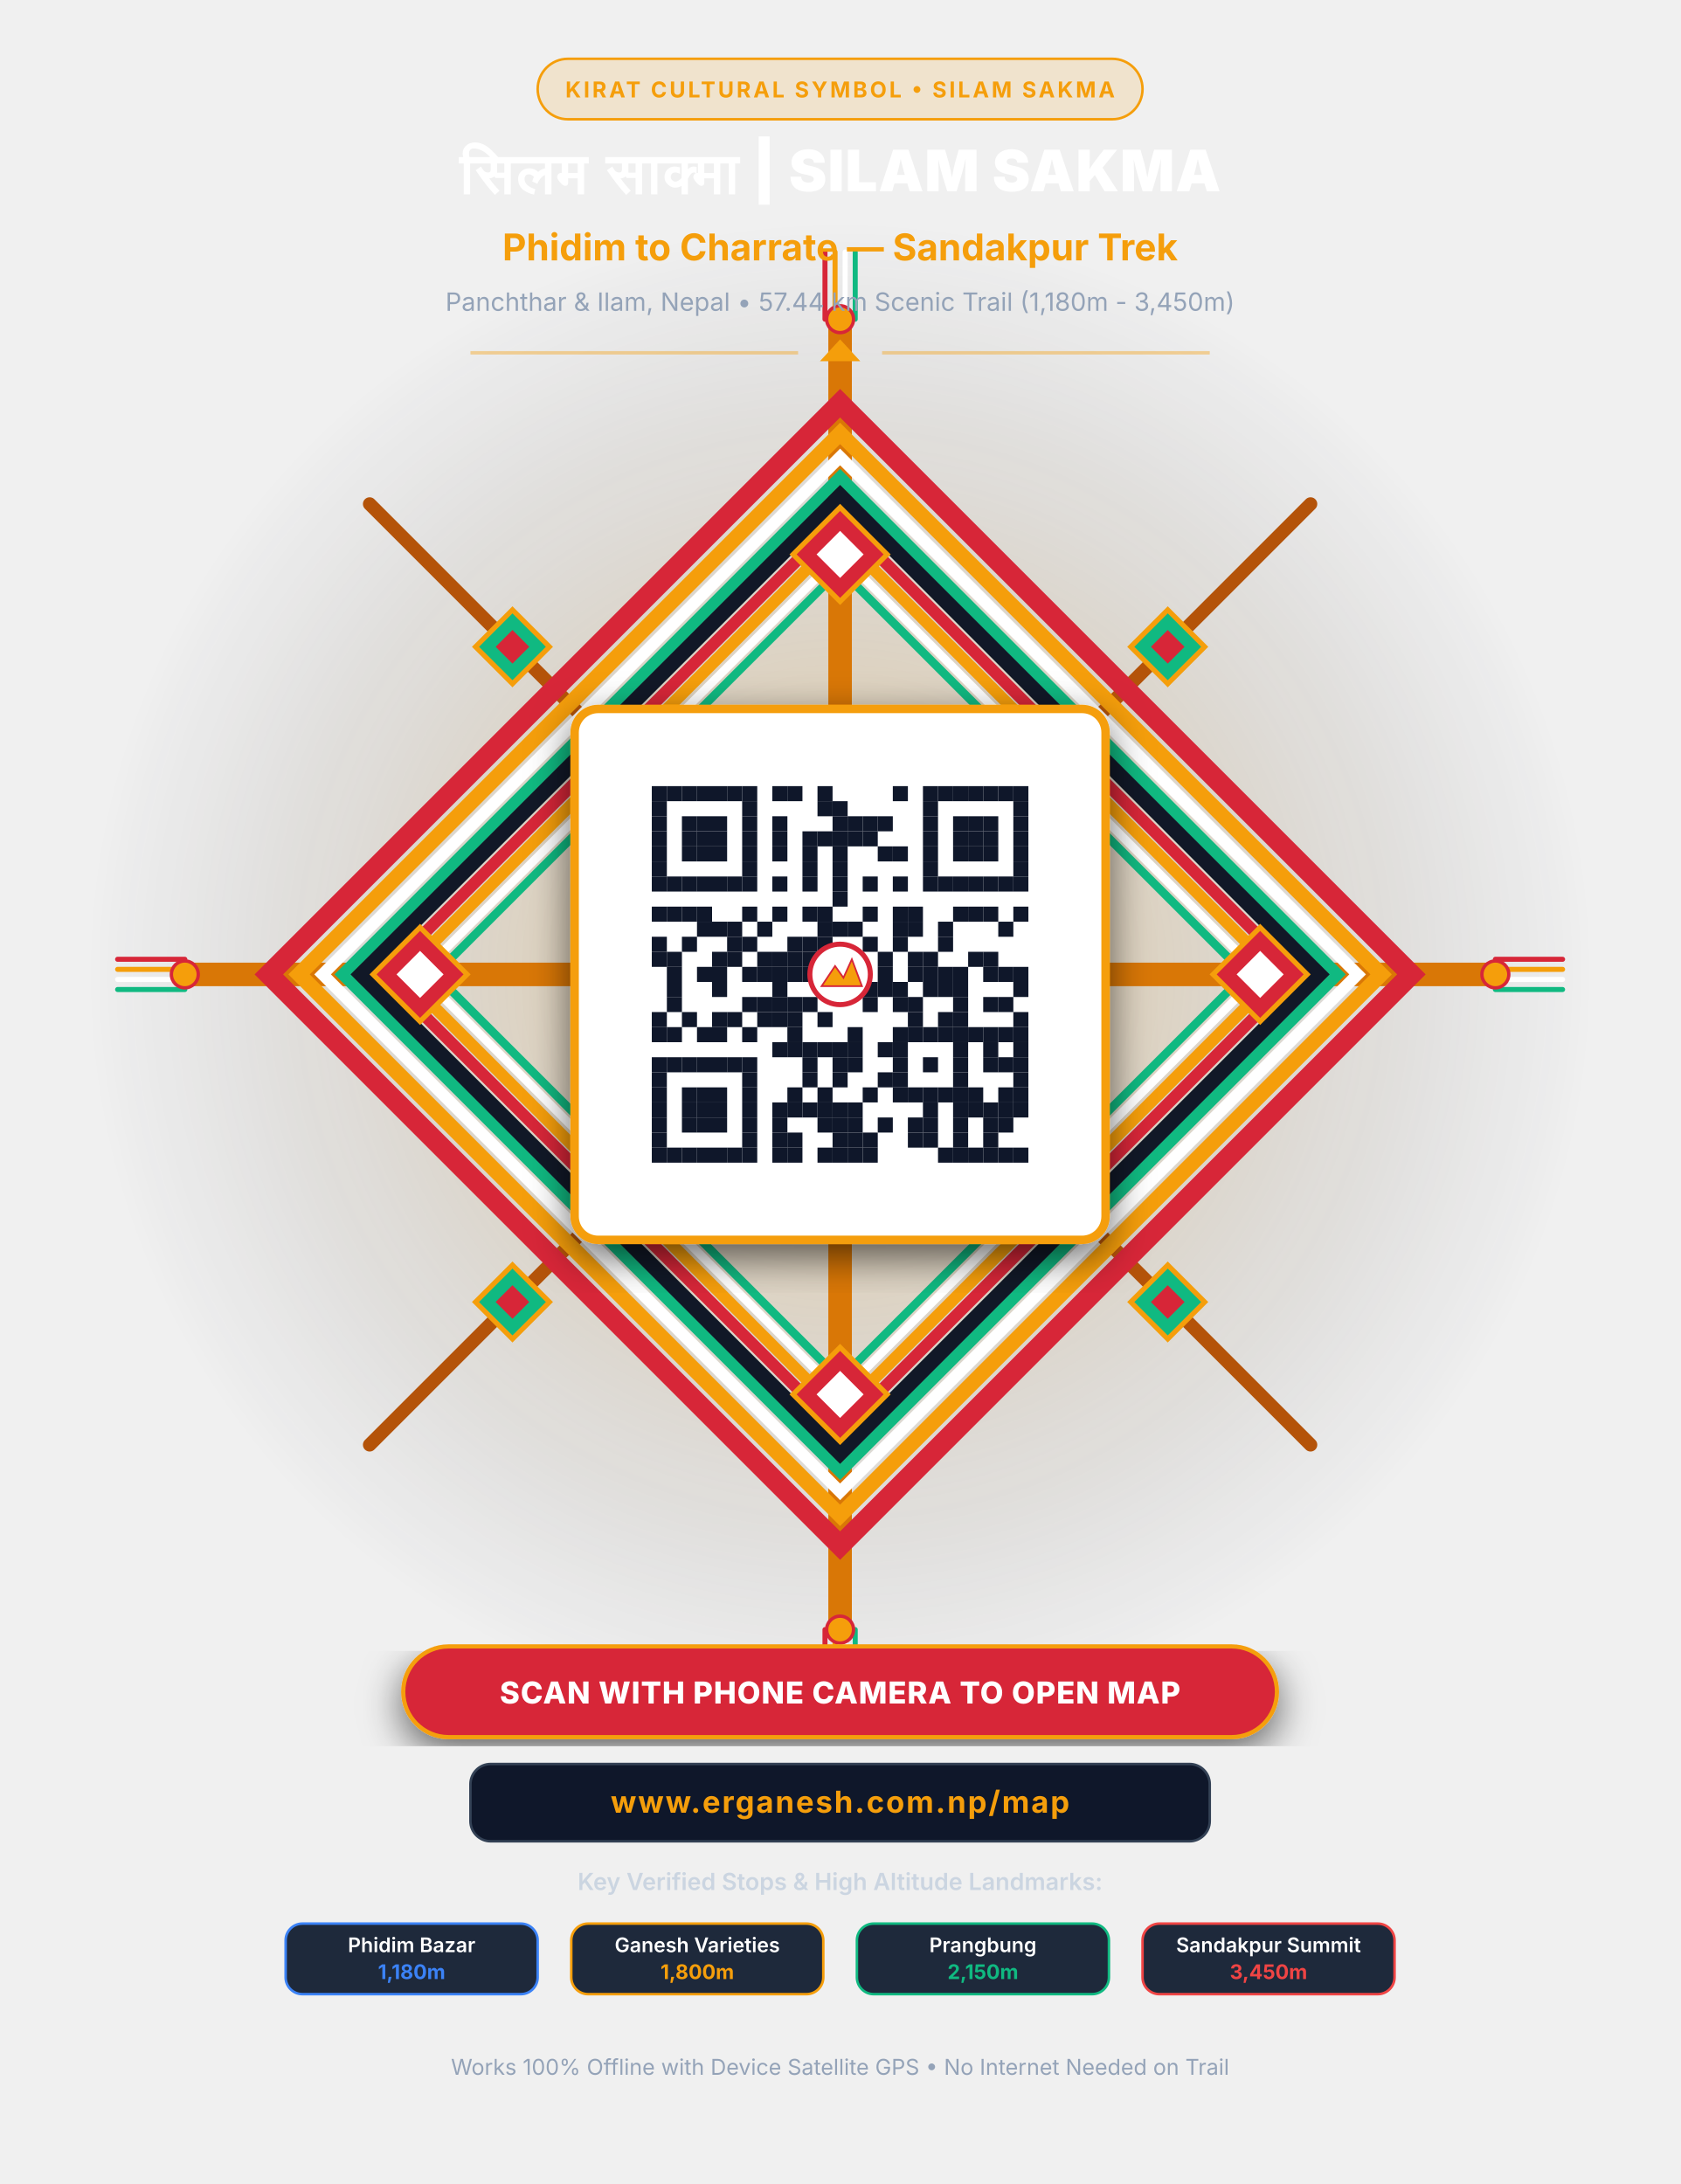
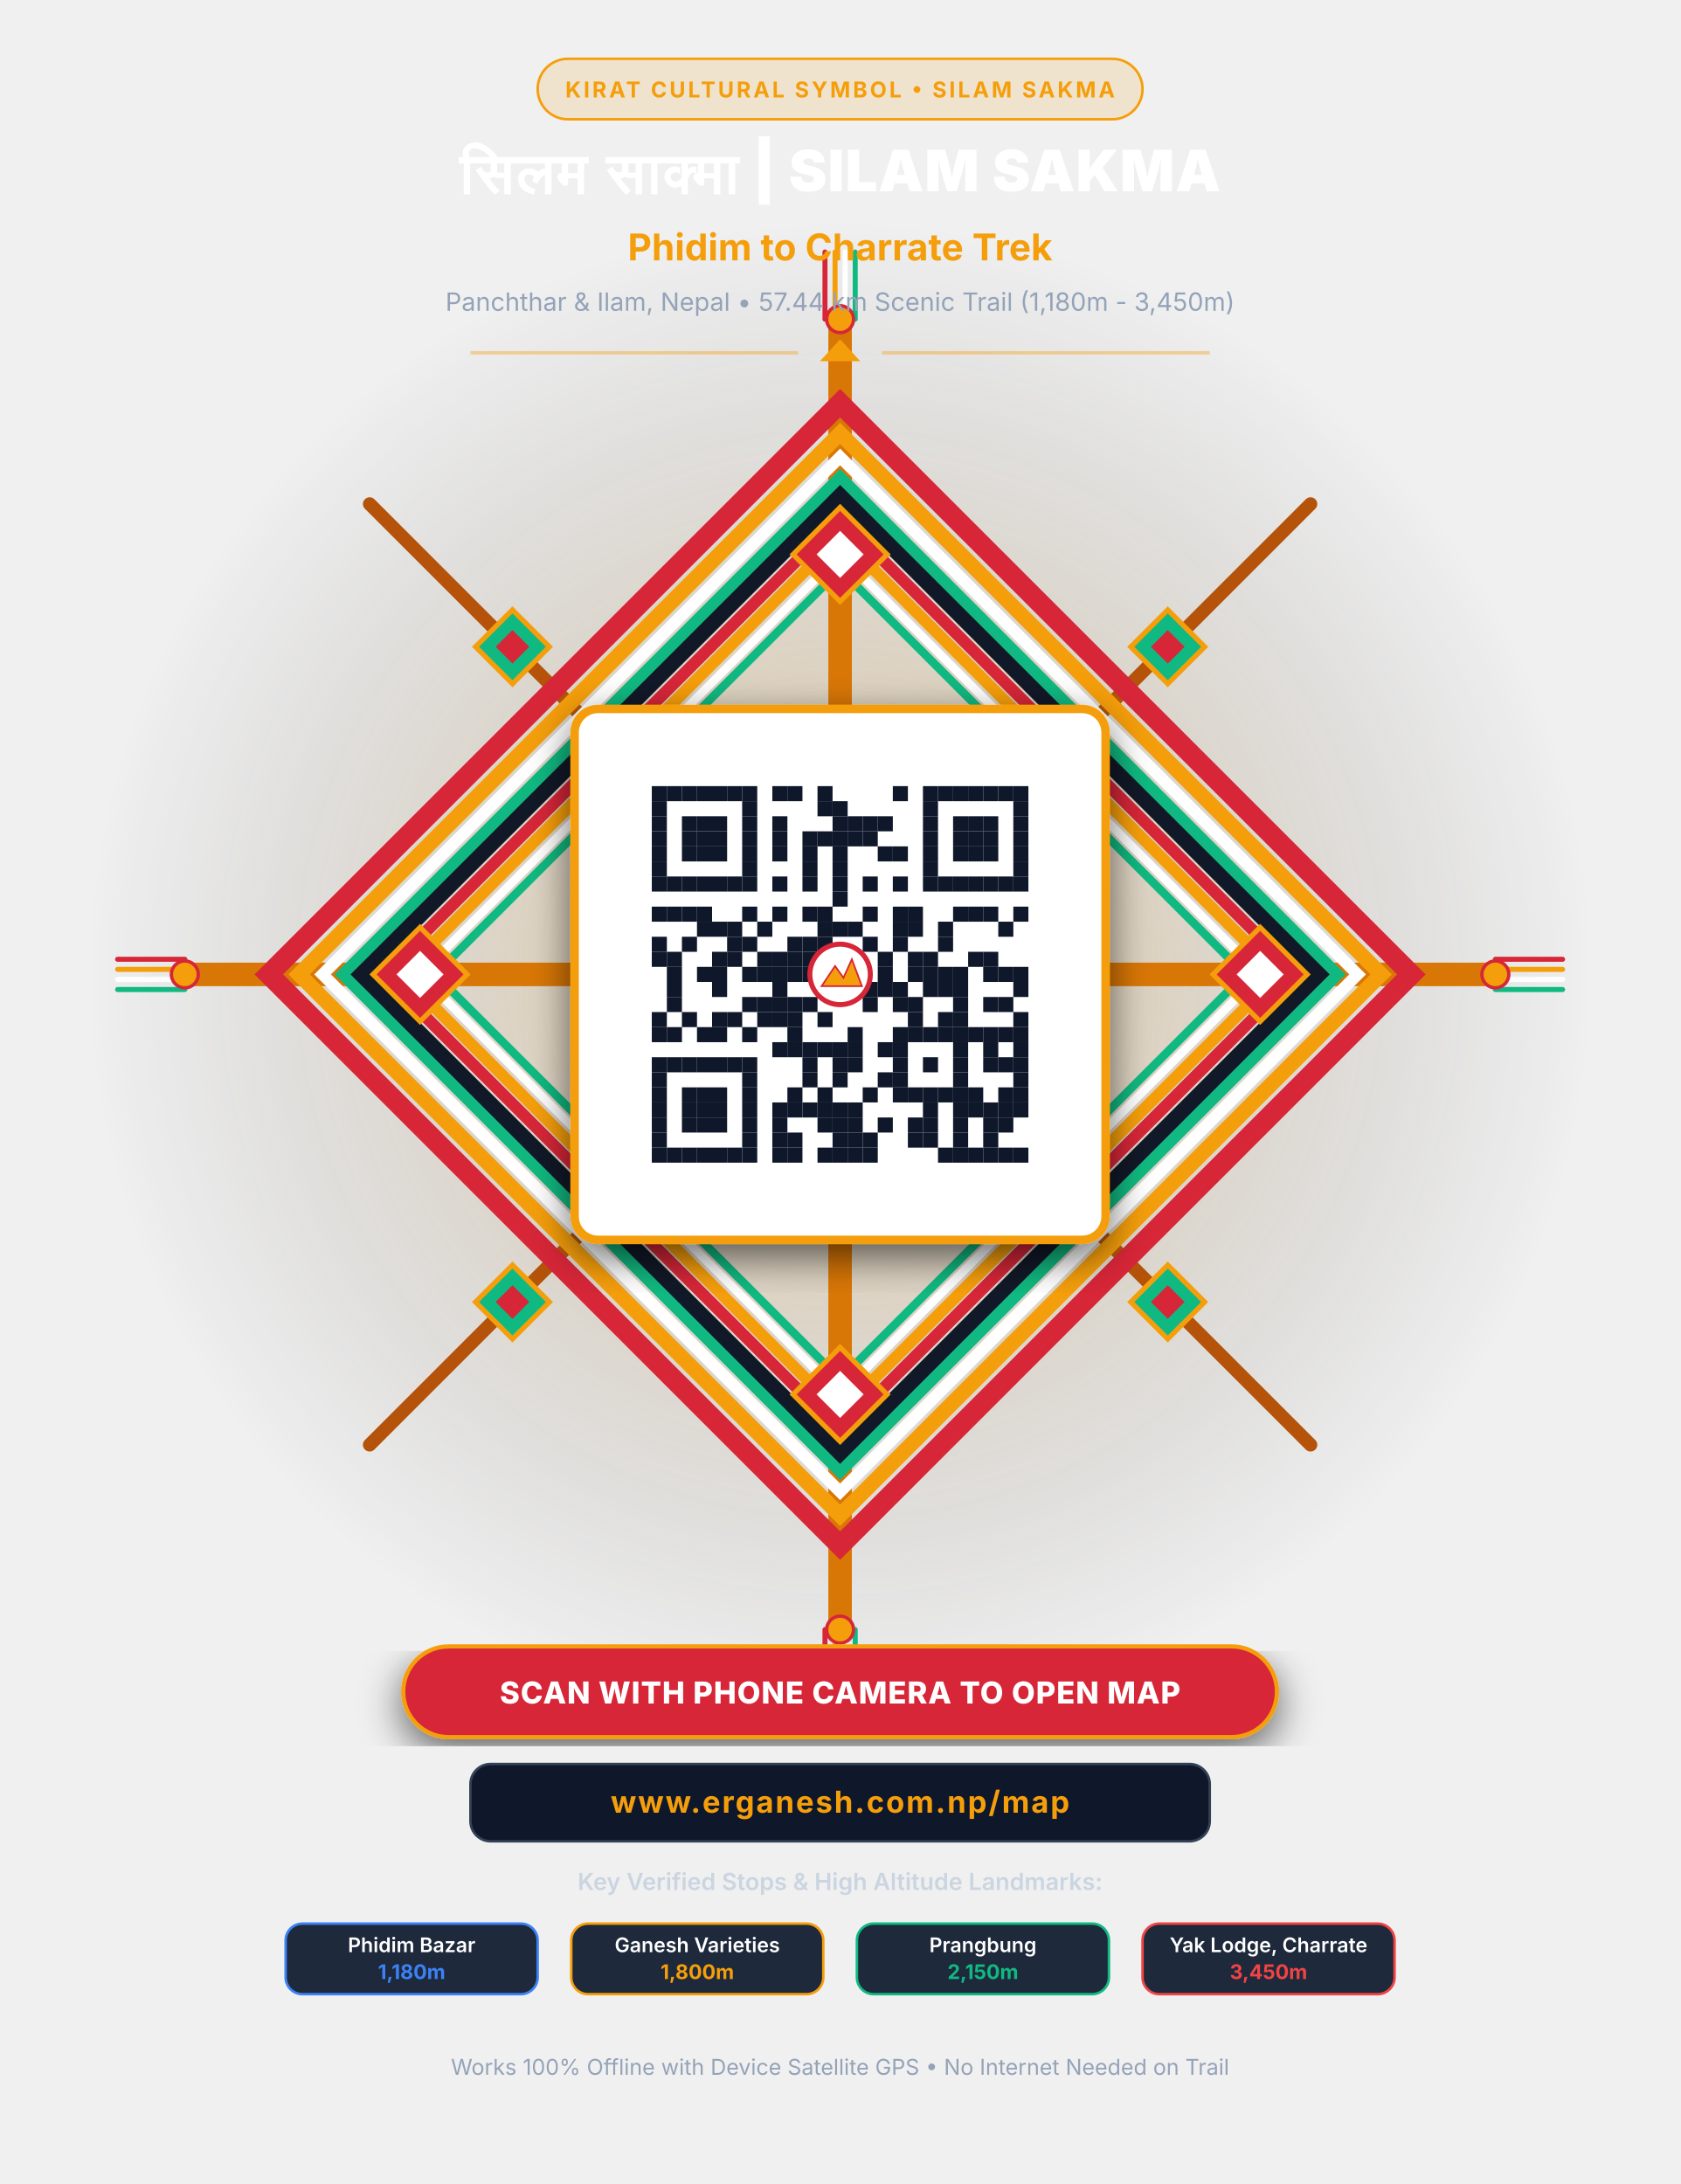
<svg xmlns="http://www.w3.org/2000/svg" viewBox="0 0 1000 1300" width="1000" height="1300" style="background:#0a0f1d; font-family:system-ui,-apple-system,sans-serif;">
  <defs>
    <radialGradient id="goldGlow" cx="50%" cy="50%" r="50%">
      <stop offset="0%" stop-color="#f59e0b" stop-opacity="0.35" />
      <stop offset="100%" stop-color="#0a0f1d" stop-opacity="0" />
    </radialGradient>
    <filter id="shadow" x="-10%" y="-10%" width="120%" height="120%">
      <feDropShadow dx="0" dy="8" stdDeviation="12" flood-color="#000000" flood-opacity="0.6" />
    </filter>
  </defs>
  <circle cx="500" cy="580" r="450" fill="url(#goldGlow)" />
  <line x1="500" y1="190" x2="500" y2="970" stroke="#d97706" stroke-width="14" stroke-linecap="round" />
  <line x1="110" y1="580" x2="890" y2="580" stroke="#d97706" stroke-width="14" stroke-linecap="round" />
  <line x1="220" y1="300" x2="780" y2="860" stroke="#b45309" stroke-width="8" stroke-linecap="round" />
  <line x1="220" y1="860" x2="780" y2="300" stroke="#b45309" stroke-width="8" stroke-linecap="round" />
  <line x1="491.0" y1="190" x2="491.0" y2="150" stroke="#d72638" stroke-width="3" stroke-linecap="round" />
  <line x1="497.0" y1="190" x2="497.0" y2="150" stroke="#f59e0b" stroke-width="3" stroke-linecap="round" />
  <line x1="503.0" y1="190" x2="503.0" y2="150" stroke="#ffffff" stroke-width="3" stroke-linecap="round" />
  <line x1="509.0" y1="190" x2="509.0" y2="150" stroke="#10b981" stroke-width="3" stroke-linecap="round" />
  <circle cx="500" cy="190" r="8" fill="#f59e0b" stroke="#d72638" stroke-width="2" />
  <line x1="491.0" y1="970" x2="491.0" y2="1010" stroke="#d72638" stroke-width="3" stroke-linecap="round" />
  <line x1="497.0" y1="970" x2="497.0" y2="1010" stroke="#f59e0b" stroke-width="3" stroke-linecap="round" />
  <line x1="503.0" y1="970" x2="503.0" y2="1010" stroke="#ffffff" stroke-width="3" stroke-linecap="round" />
  <line x1="509.0" y1="970" x2="509.0" y2="1010" stroke="#10b981" stroke-width="3" stroke-linecap="round" />
  <circle cx="500" cy="970" r="8" fill="#f59e0b" stroke="#d72638" stroke-width="2" />
  <line x1="110" y1="571.0" x2="70" y2="571.0" stroke="#d72638" stroke-width="3" stroke-linecap="round" />
  <line x1="110" y1="577.0" x2="70" y2="577.0" stroke="#f59e0b" stroke-width="3" stroke-linecap="round" />
  <line x1="110" y1="583.0" x2="70" y2="583.0" stroke="#ffffff" stroke-width="3" stroke-linecap="round" />
  <line x1="110" y1="589.0" x2="70" y2="589.0" stroke="#10b981" stroke-width="3" stroke-linecap="round" />
  <circle cx="110" cy="580" r="8" fill="#f59e0b" stroke="#d72638" stroke-width="2" />
  <line x1="890" y1="571.0" x2="930" y2="571.0" stroke="#d72638" stroke-width="3" stroke-linecap="round" />
  <line x1="890" y1="577.0" x2="930" y2="577.0" stroke="#f59e0b" stroke-width="3" stroke-linecap="round" />
  <line x1="890" y1="583.0" x2="930" y2="583.0" stroke="#ffffff" stroke-width="3" stroke-linecap="round" />
  <line x1="890" y1="589.0" x2="930" y2="589.0" stroke="#10b981" stroke-width="3" stroke-linecap="round" />
  <circle cx="890" cy="580" r="8" fill="#f59e0b" stroke="#d72638" stroke-width="2" />
  <polygon points="500,240 840,580 500,920 160,580" fill="none" stroke="#d72638" stroke-width="12" />
  <polygon points="500,258 822,580 500,902 178,580" fill="none" stroke="#f59e0b" stroke-width="9" />
  <polygon points="500,272 808,580 500,888 192,580" fill="none" stroke="#ffffff" stroke-width="7" />
  <polygon points="500,284 796,580 500,876 204,580" fill="none" stroke="#10b981" stroke-width="7" />
  <polygon points="500,295 785,580 500,865 215,580" fill="none" stroke="#111827" stroke-width="9" />
  <polygon points="500,308 772,580 500,852 228,580" fill="none" stroke="#d72638" stroke-width="7" />
  <polygon points="500,319 761,580 500,841 239,580" fill="none" stroke="#f59e0b" stroke-width="7" />
  <polygon points="500,330 750,580 500,830 250,580" fill="none" stroke="#ffffff" stroke-width="5" />
  <polygon points="500,339 741,580 500,821 259,580" fill="none" stroke="#10b981" stroke-width="5" />
  <polygon points="500,302 528,330 500,358 472,330" fill="#d72638" stroke="#f59e0b" stroke-width="3" />
  <polygon points="500,316 514,330 500,344 486,330" fill="#ffffff" />
  <polygon points="750,552 778,580 750,608 722,580" fill="#d72638" stroke="#f59e0b" stroke-width="3" />
  <polygon points="750,566 764,580 750,594 736,580" fill="#ffffff" />
  <polygon points="500,802 528,830 500,858 472,830" fill="#d72638" stroke="#f59e0b" stroke-width="3" />
  <polygon points="500,816 514,830 500,844 486,830" fill="#ffffff" />
  <polygon points="250,552 278,580 250,608 222,580" fill="#d72638" stroke="#f59e0b" stroke-width="3" />
  <polygon points="250,566 264,580 250,594 236,580" fill="#ffffff" />
  <polygon points="305,363 327,385 305,407 283,385" fill="#10b981" stroke="#f59e0b" stroke-width="3" />
  <polygon points="305,375 315,385 305,395 295,385" fill="#d72638" />
  <polygon points="695,363 717,385 695,407 673,385" fill="#10b981" stroke="#f59e0b" stroke-width="3" />
  <polygon points="695,375 705,385 695,395 685,385" fill="#d72638" />
  <polygon points="695,753 717,775 695,797 673,775" fill="#10b981" stroke="#f59e0b" stroke-width="3" />
  <polygon points="695,765 705,775 695,785 685,775" fill="#d72638" />
  <polygon points="305,753 327,775 305,797 283,775" fill="#10b981" stroke="#f59e0b" stroke-width="3" />
  <polygon points="305,765 315,775 305,785 295,775" fill="#d72638" />
  <rect x="342.0" y="422.0" width="316" height="316" rx="14" fill="#ffffff" stroke="#f59e0b" stroke-width="5" filter="url(#shadow)" />
  <rect x="387.93" y="467.93" width="8.97" height="8.97" fill="#0f172a" />
  <rect x="396.90" y="467.93" width="8.97" height="8.97" fill="#0f172a" />
  <rect x="405.86" y="467.93" width="8.97" height="8.97" fill="#0f172a" />
  <rect x="414.83" y="467.93" width="8.97" height="8.97" fill="#0f172a" />
  <rect x="423.79" y="467.93" width="8.97" height="8.97" fill="#0f172a" />
  <rect x="432.76" y="467.93" width="8.97" height="8.97" fill="#0f172a" />
  <rect x="441.72" y="467.93" width="8.97" height="8.97" fill="#0f172a" />
  <rect x="459.66" y="467.93" width="8.97" height="8.97" fill="#0f172a" />
  <rect x="468.62" y="467.93" width="8.97" height="8.97" fill="#0f172a" />
  <rect x="486.55" y="467.93" width="8.97" height="8.97" fill="#0f172a" />
  <rect x="531.38" y="467.93" width="8.97" height="8.97" fill="#0f172a" />
  <rect x="549.31" y="467.93" width="8.97" height="8.97" fill="#0f172a" />
  <rect x="558.28" y="467.93" width="8.97" height="8.97" fill="#0f172a" />
  <rect x="567.24" y="467.93" width="8.97" height="8.97" fill="#0f172a" />
  <rect x="576.21" y="467.93" width="8.97" height="8.97" fill="#0f172a" />
  <rect x="585.17" y="467.93" width="8.97" height="8.97" fill="#0f172a" />
  <rect x="594.14" y="467.93" width="8.97" height="8.97" fill="#0f172a" />
  <rect x="603.10" y="467.93" width="8.97" height="8.97" fill="#0f172a" />
  <rect x="387.93" y="476.90" width="8.97" height="8.97" fill="#0f172a" />
  <rect x="441.72" y="476.90" width="8.97" height="8.97" fill="#0f172a" />
  <rect x="486.55" y="476.90" width="8.97" height="8.97" fill="#0f172a" />
  <rect x="495.52" y="476.90" width="8.97" height="8.97" fill="#0f172a" />
  <rect x="549.31" y="476.90" width="8.97" height="8.97" fill="#0f172a" />
  <rect x="603.10" y="476.90" width="8.97" height="8.97" fill="#0f172a" />
  <rect x="387.93" y="485.86" width="8.97" height="8.97" fill="#0f172a" />
  <rect x="405.86" y="485.86" width="8.97" height="8.97" fill="#0f172a" />
  <rect x="414.83" y="485.86" width="8.97" height="8.97" fill="#0f172a" />
  <rect x="423.79" y="485.86" width="8.97" height="8.97" fill="#0f172a" />
  <rect x="441.72" y="485.86" width="8.97" height="8.97" fill="#0f172a" />
  <rect x="459.66" y="485.86" width="8.97" height="8.97" fill="#0f172a" />
  <rect x="495.52" y="485.86" width="8.97" height="8.97" fill="#0f172a" />
  <rect x="504.48" y="485.86" width="8.97" height="8.97" fill="#0f172a" />
  <rect x="513.45" y="485.86" width="8.97" height="8.97" fill="#0f172a" />
  <rect x="522.41" y="485.86" width="8.97" height="8.97" fill="#0f172a" />
  <rect x="549.31" y="485.86" width="8.97" height="8.97" fill="#0f172a" />
  <rect x="567.24" y="485.86" width="8.97" height="8.97" fill="#0f172a" />
  <rect x="576.21" y="485.86" width="8.97" height="8.97" fill="#0f172a" />
  <rect x="585.17" y="485.86" width="8.97" height="8.97" fill="#0f172a" />
  <rect x="603.10" y="485.86" width="8.97" height="8.97" fill="#0f172a" />
  <rect x="387.93" y="494.83" width="8.97" height="8.97" fill="#0f172a" />
  <rect x="405.86" y="494.83" width="8.97" height="8.97" fill="#0f172a" />
  <rect x="414.83" y="494.83" width="8.97" height="8.97" fill="#0f172a" />
  <rect x="423.79" y="494.83" width="8.97" height="8.97" fill="#0f172a" />
  <rect x="441.72" y="494.83" width="8.97" height="8.97" fill="#0f172a" />
  <rect x="459.66" y="494.83" width="8.97" height="8.97" fill="#0f172a" />
  <rect x="477.59" y="494.83" width="8.97" height="8.97" fill="#0f172a" />
  <rect x="486.55" y="494.83" width="8.97" height="8.97" fill="#0f172a" />
  <rect x="495.52" y="494.83" width="8.97" height="8.97" fill="#0f172a" />
  <rect x="504.48" y="494.83" width="8.97" height="8.97" fill="#0f172a" />
  <rect x="513.45" y="494.83" width="8.97" height="8.97" fill="#0f172a" />
  <rect x="549.31" y="494.83" width="8.97" height="8.97" fill="#0f172a" />
  <rect x="567.24" y="494.83" width="8.97" height="8.97" fill="#0f172a" />
  <rect x="576.21" y="494.83" width="8.97" height="8.97" fill="#0f172a" />
  <rect x="585.17" y="494.83" width="8.97" height="8.97" fill="#0f172a" />
  <rect x="603.10" y="494.83" width="8.97" height="8.97" fill="#0f172a" />
  <rect x="387.93" y="503.79" width="8.97" height="8.97" fill="#0f172a" />
  <rect x="405.86" y="503.79" width="8.97" height="8.97" fill="#0f172a" />
  <rect x="414.83" y="503.79" width="8.97" height="8.97" fill="#0f172a" />
  <rect x="423.79" y="503.79" width="8.97" height="8.97" fill="#0f172a" />
  <rect x="441.72" y="503.79" width="8.97" height="8.97" fill="#0f172a" />
  <rect x="459.66" y="503.79" width="8.97" height="8.97" fill="#0f172a" />
  <rect x="477.59" y="503.79" width="8.97" height="8.97" fill="#0f172a" />
  <rect x="495.52" y="503.79" width="8.97" height="8.97" fill="#0f172a" />
  <rect x="522.41" y="503.79" width="8.97" height="8.97" fill="#0f172a" />
  <rect x="531.38" y="503.79" width="8.97" height="8.97" fill="#0f172a" />
  <rect x="549.31" y="503.79" width="8.97" height="8.97" fill="#0f172a" />
  <rect x="567.24" y="503.79" width="8.97" height="8.97" fill="#0f172a" />
  <rect x="576.21" y="503.79" width="8.97" height="8.97" fill="#0f172a" />
  <rect x="585.17" y="503.79" width="8.97" height="8.97" fill="#0f172a" />
  <rect x="603.10" y="503.79" width="8.97" height="8.97" fill="#0f172a" />
  <rect x="387.93" y="512.76" width="8.97" height="8.97" fill="#0f172a" />
  <rect x="441.72" y="512.76" width="8.97" height="8.97" fill="#0f172a" />
  <rect x="477.59" y="512.76" width="8.97" height="8.97" fill="#0f172a" />
  <rect x="495.52" y="512.76" width="8.97" height="8.97" fill="#0f172a" />
  <rect x="549.31" y="512.76" width="8.97" height="8.97" fill="#0f172a" />
  <rect x="603.10" y="512.76" width="8.97" height="8.97" fill="#0f172a" />
  <rect x="387.93" y="521.72" width="8.97" height="8.97" fill="#0f172a" />
  <rect x="396.90" y="521.72" width="8.97" height="8.97" fill="#0f172a" />
  <rect x="405.86" y="521.72" width="8.97" height="8.97" fill="#0f172a" />
  <rect x="414.83" y="521.72" width="8.97" height="8.97" fill="#0f172a" />
  <rect x="423.79" y="521.72" width="8.97" height="8.97" fill="#0f172a" />
  <rect x="432.76" y="521.72" width="8.97" height="8.97" fill="#0f172a" />
  <rect x="441.72" y="521.72" width="8.97" height="8.97" fill="#0f172a" />
  <rect x="459.66" y="521.72" width="8.97" height="8.97" fill="#0f172a" />
  <rect x="477.59" y="521.72" width="8.97" height="8.97" fill="#0f172a" />
  <rect x="495.52" y="521.72" width="8.97" height="8.97" fill="#0f172a" />
  <rect x="513.45" y="521.72" width="8.97" height="8.97" fill="#0f172a" />
  <rect x="531.38" y="521.72" width="8.97" height="8.97" fill="#0f172a" />
  <rect x="549.31" y="521.72" width="8.97" height="8.97" fill="#0f172a" />
  <rect x="558.28" y="521.72" width="8.97" height="8.97" fill="#0f172a" />
  <rect x="567.24" y="521.72" width="8.97" height="8.97" fill="#0f172a" />
  <rect x="576.21" y="521.72" width="8.97" height="8.97" fill="#0f172a" />
  <rect x="585.17" y="521.72" width="8.97" height="8.97" fill="#0f172a" />
  <rect x="594.14" y="521.72" width="8.97" height="8.97" fill="#0f172a" />
  <rect x="603.10" y="521.72" width="8.97" height="8.97" fill="#0f172a" />
  <rect x="495.52" y="530.69" width="8.97" height="8.97" fill="#0f172a" />
  <rect x="387.93" y="539.66" width="8.97" height="8.97" fill="#0f172a" />
  <rect x="396.90" y="539.66" width="8.97" height="8.97" fill="#0f172a" />
  <rect x="405.86" y="539.66" width="8.97" height="8.97" fill="#0f172a" />
  <rect x="414.83" y="539.66" width="8.97" height="8.97" fill="#0f172a" />
  <rect x="441.72" y="539.66" width="8.97" height="8.97" fill="#0f172a" />
  <rect x="459.66" y="539.66" width="8.97" height="8.97" fill="#0f172a" />
  <rect x="477.59" y="539.66" width="8.97" height="8.97" fill="#0f172a" />
  <rect x="486.55" y="539.66" width="8.97" height="8.97" fill="#0f172a" />
  <rect x="513.45" y="539.66" width="8.97" height="8.97" fill="#0f172a" />
  <rect x="531.38" y="539.66" width="8.97" height="8.97" fill="#0f172a" />
  <rect x="540.34" y="539.66" width="8.97" height="8.97" fill="#0f172a" />
  <rect x="567.24" y="539.66" width="8.97" height="8.97" fill="#0f172a" />
  <rect x="576.21" y="539.66" width="8.97" height="8.97" fill="#0f172a" />
  <rect x="585.17" y="539.66" width="8.97" height="8.97" fill="#0f172a" />
  <rect x="603.10" y="539.66" width="8.97" height="8.97" fill="#0f172a" />
  <rect x="414.83" y="548.62" width="8.97" height="8.97" fill="#0f172a" />
  <rect x="423.79" y="548.62" width="8.97" height="8.97" fill="#0f172a" />
  <rect x="432.76" y="548.62" width="8.97" height="8.97" fill="#0f172a" />
  <rect x="450.69" y="548.62" width="8.97" height="8.97" fill="#0f172a" />
  <rect x="486.55" y="548.62" width="8.97" height="8.97" fill="#0f172a" />
  <rect x="495.52" y="548.62" width="8.97" height="8.97" fill="#0f172a" />
  <rect x="504.48" y="548.62" width="8.97" height="8.97" fill="#0f172a" />
  <rect x="531.38" y="548.62" width="8.97" height="8.97" fill="#0f172a" />
  <rect x="540.34" y="548.62" width="8.97" height="8.97" fill="#0f172a" />
  <rect x="558.28" y="548.62" width="8.97" height="8.97" fill="#0f172a" />
  <rect x="594.14" y="548.62" width="8.97" height="8.97" fill="#0f172a" />
  <rect x="387.93" y="557.59" width="8.97" height="8.97" fill="#0f172a" />
  <rect x="405.86" y="557.59" width="8.97" height="8.97" fill="#0f172a" />
  <rect x="432.76" y="557.59" width="8.97" height="8.97" fill="#0f172a" />
  <rect x="441.72" y="557.59" width="8.97" height="8.97" fill="#0f172a" />
  <rect x="468.62" y="557.59" width="8.97" height="8.97" fill="#0f172a" />
  <rect x="477.59" y="557.59" width="8.97" height="8.97" fill="#0f172a" />
  <rect x="486.55" y="557.59" width="8.97" height="8.97" fill="#0f172a" />
  <rect x="513.45" y="557.59" width="8.97" height="8.97" fill="#0f172a" />
  <rect x="531.38" y="557.59" width="8.97" height="8.97" fill="#0f172a" />
  <rect x="558.28" y="557.59" width="8.97" height="8.97" fill="#0f172a" />
  <rect x="387.93" y="566.55" width="8.97" height="8.97" fill="#0f172a" />
  <rect x="396.90" y="566.55" width="8.97" height="8.97" fill="#0f172a" />
  <rect x="423.79" y="566.55" width="8.97" height="8.97" fill="#0f172a" />
  <rect x="432.76" y="566.55" width="8.97" height="8.97" fill="#0f172a" />
  <rect x="450.69" y="566.55" width="8.97" height="8.97" fill="#0f172a" />
  <rect x="459.66" y="566.55" width="8.97" height="8.97" fill="#0f172a" />
  <rect x="468.62" y="566.55" width="8.97" height="8.97" fill="#0f172a" />
  <rect x="477.59" y="566.55" width="8.97" height="8.97" fill="#0f172a" />
  <rect x="504.48" y="566.55" width="8.97" height="8.97" fill="#0f172a" />
  <rect x="522.41" y="566.55" width="8.97" height="8.97" fill="#0f172a" />
  <rect x="540.34" y="566.55" width="8.97" height="8.97" fill="#0f172a" />
  <rect x="549.31" y="566.55" width="8.97" height="8.97" fill="#0f172a" />
  <rect x="576.21" y="566.55" width="8.97" height="8.97" fill="#0f172a" />
  <rect x="585.17" y="566.55" width="8.97" height="8.97" fill="#0f172a" />
  <rect x="396.90" y="575.52" width="8.97" height="8.97" fill="#0f172a" />
  <rect x="414.83" y="575.52" width="8.97" height="8.97" fill="#0f172a" />
  <rect x="423.79" y="575.52" width="8.97" height="8.97" fill="#0f172a" />
  <rect x="441.72" y="575.52" width="8.97" height="8.97" fill="#0f172a" />
  <rect x="450.69" y="575.52" width="8.97" height="8.97" fill="#0f172a" />
  <rect x="459.66" y="575.52" width="8.97" height="8.97" fill="#0f172a" />
  <rect x="468.62" y="575.52" width="8.97" height="8.97" fill="#0f172a" />
  <rect x="477.59" y="575.52" width="8.97" height="8.97" fill="#0f172a" />
  <rect x="504.48" y="575.52" width="8.97" height="8.97" fill="#0f172a" />
  <rect x="522.41" y="575.52" width="8.97" height="8.97" fill="#0f172a" />
  <rect x="540.34" y="575.52" width="8.97" height="8.97" fill="#0f172a" />
  <rect x="549.31" y="575.52" width="8.97" height="8.97" fill="#0f172a" />
  <rect x="558.28" y="575.52" width="8.97" height="8.97" fill="#0f172a" />
  <rect x="567.24" y="575.52" width="8.97" height="8.97" fill="#0f172a" />
  <rect x="585.17" y="575.52" width="8.97" height="8.97" fill="#0f172a" />
  <rect x="594.14" y="575.52" width="8.97" height="8.97" fill="#0f172a" />
  <rect x="603.10" y="575.52" width="8.97" height="8.97" fill="#0f172a" />
  <rect x="396.90" y="584.48" width="8.97" height="8.97" fill="#0f172a" />
  <rect x="423.79" y="584.48" width="8.97" height="8.97" fill="#0f172a" />
  <rect x="459.66" y="584.48" width="8.97" height="8.97" fill="#0f172a" />
  <rect x="495.52" y="584.48" width="8.97" height="8.97" fill="#0f172a" />
  <rect x="504.48" y="584.48" width="8.97" height="8.97" fill="#0f172a" />
  <rect x="513.45" y="584.48" width="8.97" height="8.97" fill="#0f172a" />
  <rect x="522.41" y="584.48" width="8.97" height="8.97" fill="#0f172a" />
  <rect x="531.38" y="584.48" width="8.97" height="8.97" fill="#0f172a" />
  <rect x="549.31" y="584.48" width="8.97" height="8.97" fill="#0f172a" />
  <rect x="558.28" y="584.48" width="8.97" height="8.97" fill="#0f172a" />
  <rect x="567.24" y="584.48" width="8.97" height="8.97" fill="#0f172a" />
  <rect x="603.10" y="584.48" width="8.97" height="8.97" fill="#0f172a" />
  <rect x="396.90" y="593.45" width="8.97" height="8.97" fill="#0f172a" />
  <rect x="441.72" y="593.45" width="8.97" height="8.97" fill="#0f172a" />
  <rect x="450.69" y="593.45" width="8.97" height="8.97" fill="#0f172a" />
  <rect x="459.66" y="593.45" width="8.97" height="8.97" fill="#0f172a" />
  <rect x="468.62" y="593.45" width="8.97" height="8.97" fill="#0f172a" />
  <rect x="477.59" y="593.45" width="8.97" height="8.97" fill="#0f172a" />
  <rect x="513.45" y="593.45" width="8.97" height="8.97" fill="#0f172a" />
  <rect x="531.38" y="593.45" width="8.97" height="8.97" fill="#0f172a" />
  <rect x="540.34" y="593.45" width="8.97" height="8.97" fill="#0f172a" />
  <rect x="567.24" y="593.45" width="8.97" height="8.97" fill="#0f172a" />
  <rect x="585.17" y="593.45" width="8.97" height="8.97" fill="#0f172a" />
  <rect x="594.14" y="593.45" width="8.97" height="8.97" fill="#0f172a" />
  <rect x="387.93" y="602.41" width="8.97" height="8.97" fill="#0f172a" />
  <rect x="405.86" y="602.41" width="8.97" height="8.97" fill="#0f172a" />
  <rect x="423.79" y="602.41" width="8.97" height="8.97" fill="#0f172a" />
  <rect x="432.76" y="602.41" width="8.97" height="8.97" fill="#0f172a" />
  <rect x="450.69" y="602.41" width="8.97" height="8.97" fill="#0f172a" />
  <rect x="459.66" y="602.41" width="8.97" height="8.97" fill="#0f172a" />
  <rect x="468.62" y="602.41" width="8.97" height="8.97" fill="#0f172a" />
  <rect x="486.55" y="602.41" width="8.97" height="8.97" fill="#0f172a" />
  <rect x="540.34" y="602.41" width="8.97" height="8.97" fill="#0f172a" />
  <rect x="558.28" y="602.41" width="8.97" height="8.97" fill="#0f172a" />
  <rect x="567.24" y="602.41" width="8.97" height="8.97" fill="#0f172a" />
  <rect x="603.10" y="602.41" width="8.97" height="8.97" fill="#0f172a" />
  <rect x="387.93" y="611.38" width="8.97" height="8.97" fill="#0f172a" />
  <rect x="396.90" y="611.38" width="8.97" height="8.97" fill="#0f172a" />
  <rect x="414.83" y="611.38" width="8.97" height="8.97" fill="#0f172a" />
  <rect x="423.79" y="611.38" width="8.97" height="8.97" fill="#0f172a" />
  <rect x="441.72" y="611.38" width="8.97" height="8.97" fill="#0f172a" />
  <rect x="468.62" y="611.38" width="8.97" height="8.97" fill="#0f172a" />
  <rect x="504.48" y="611.38" width="8.97" height="8.97" fill="#0f172a" />
  <rect x="531.38" y="611.38" width="8.97" height="8.97" fill="#0f172a" />
  <rect x="540.34" y="611.38" width="8.97" height="8.97" fill="#0f172a" />
  <rect x="549.31" y="611.38" width="8.97" height="8.97" fill="#0f172a" />
  <rect x="558.28" y="611.38" width="8.97" height="8.97" fill="#0f172a" />
  <rect x="567.24" y="611.38" width="8.97" height="8.97" fill="#0f172a" />
  <rect x="576.21" y="611.38" width="8.97" height="8.97" fill="#0f172a" />
  <rect x="585.17" y="611.38" width="8.97" height="8.97" fill="#0f172a" />
  <rect x="594.14" y="611.38" width="8.97" height="8.97" fill="#0f172a" />
  <rect x="603.10" y="611.38" width="8.97" height="8.97" fill="#0f172a" />
  <rect x="459.66" y="620.34" width="8.97" height="8.97" fill="#0f172a" />
  <rect x="468.62" y="620.34" width="8.97" height="8.97" fill="#0f172a" />
  <rect x="477.59" y="620.34" width="8.97" height="8.97" fill="#0f172a" />
  <rect x="486.55" y="620.34" width="8.97" height="8.97" fill="#0f172a" />
  <rect x="495.52" y="620.34" width="8.97" height="8.97" fill="#0f172a" />
  <rect x="504.48" y="620.34" width="8.97" height="8.97" fill="#0f172a" />
  <rect x="522.41" y="620.34" width="8.97" height="8.97" fill="#0f172a" />
  <rect x="531.38" y="620.34" width="8.97" height="8.97" fill="#0f172a" />
  <rect x="567.24" y="620.34" width="8.97" height="8.97" fill="#0f172a" />
  <rect x="585.17" y="620.34" width="8.97" height="8.97" fill="#0f172a" />
  <rect x="603.10" y="620.34" width="8.97" height="8.97" fill="#0f172a" />
  <rect x="387.93" y="629.31" width="8.97" height="8.97" fill="#0f172a" />
  <rect x="396.90" y="629.31" width="8.97" height="8.97" fill="#0f172a" />
  <rect x="405.86" y="629.31" width="8.97" height="8.97" fill="#0f172a" />
  <rect x="414.83" y="629.31" width="8.97" height="8.97" fill="#0f172a" />
  <rect x="423.79" y="629.31" width="8.97" height="8.97" fill="#0f172a" />
  <rect x="432.76" y="629.31" width="8.97" height="8.97" fill="#0f172a" />
  <rect x="441.72" y="629.31" width="8.97" height="8.97" fill="#0f172a" />
  <rect x="477.59" y="629.31" width="8.97" height="8.97" fill="#0f172a" />
  <rect x="495.52" y="629.31" width="8.97" height="8.97" fill="#0f172a" />
  <rect x="504.48" y="629.31" width="8.97" height="8.97" fill="#0f172a" />
  <rect x="531.38" y="629.31" width="8.97" height="8.97" fill="#0f172a" />
  <rect x="549.31" y="629.31" width="8.97" height="8.97" fill="#0f172a" />
  <rect x="567.24" y="629.31" width="8.97" height="8.97" fill="#0f172a" />
  <rect x="585.17" y="629.31" width="8.97" height="8.97" fill="#0f172a" />
  <rect x="594.14" y="629.31" width="8.97" height="8.97" fill="#0f172a" />
  <rect x="603.10" y="629.31" width="8.97" height="8.97" fill="#0f172a" />
  <rect x="387.93" y="638.28" width="8.97" height="8.97" fill="#0f172a" />
  <rect x="441.72" y="638.28" width="8.97" height="8.97" fill="#0f172a" />
  <rect x="477.59" y="638.28" width="8.97" height="8.97" fill="#0f172a" />
  <rect x="495.52" y="638.28" width="8.97" height="8.97" fill="#0f172a" />
  <rect x="522.41" y="638.28" width="8.97" height="8.97" fill="#0f172a" />
  <rect x="531.38" y="638.28" width="8.97" height="8.97" fill="#0f172a" />
  <rect x="567.24" y="638.28" width="8.97" height="8.97" fill="#0f172a" />
  <rect x="603.10" y="638.28" width="8.97" height="8.97" fill="#0f172a" />
  <rect x="387.93" y="647.24" width="8.97" height="8.97" fill="#0f172a" />
  <rect x="405.86" y="647.24" width="8.97" height="8.97" fill="#0f172a" />
  <rect x="414.83" y="647.24" width="8.97" height="8.97" fill="#0f172a" />
  <rect x="423.79" y="647.24" width="8.97" height="8.97" fill="#0f172a" />
  <rect x="441.72" y="647.24" width="8.97" height="8.97" fill="#0f172a" />
  <rect x="468.62" y="647.24" width="8.97" height="8.97" fill="#0f172a" />
  <rect x="486.55" y="647.24" width="8.97" height="8.97" fill="#0f172a" />
  <rect x="513.45" y="647.24" width="8.97" height="8.97" fill="#0f172a" />
  <rect x="531.38" y="647.24" width="8.97" height="8.97" fill="#0f172a" />
  <rect x="540.34" y="647.24" width="8.97" height="8.97" fill="#0f172a" />
  <rect x="549.31" y="647.24" width="8.97" height="8.97" fill="#0f172a" />
  <rect x="558.28" y="647.24" width="8.97" height="8.97" fill="#0f172a" />
  <rect x="567.24" y="647.24" width="8.97" height="8.97" fill="#0f172a" />
  <rect x="576.21" y="647.24" width="8.97" height="8.97" fill="#0f172a" />
  <rect x="594.14" y="647.24" width="8.97" height="8.97" fill="#0f172a" />
  <rect x="603.10" y="647.24" width="8.97" height="8.97" fill="#0f172a" />
  <rect x="387.93" y="656.21" width="8.97" height="8.97" fill="#0f172a" />
  <rect x="405.86" y="656.21" width="8.97" height="8.97" fill="#0f172a" />
  <rect x="414.83" y="656.21" width="8.97" height="8.97" fill="#0f172a" />
  <rect x="423.79" y="656.21" width="8.97" height="8.97" fill="#0f172a" />
  <rect x="441.72" y="656.21" width="8.97" height="8.97" fill="#0f172a" />
  <rect x="459.66" y="656.21" width="8.97" height="8.97" fill="#0f172a" />
  <rect x="468.62" y="656.21" width="8.97" height="8.97" fill="#0f172a" />
  <rect x="477.59" y="656.21" width="8.97" height="8.97" fill="#0f172a" />
  <rect x="486.55" y="656.21" width="8.97" height="8.97" fill="#0f172a" />
  <rect x="495.52" y="656.21" width="8.97" height="8.97" fill="#0f172a" />
  <rect x="504.48" y="656.21" width="8.97" height="8.97" fill="#0f172a" />
  <rect x="549.31" y="656.21" width="8.97" height="8.97" fill="#0f172a" />
  <rect x="567.24" y="656.21" width="8.97" height="8.97" fill="#0f172a" />
  <rect x="576.21" y="656.21" width="8.97" height="8.97" fill="#0f172a" />
  <rect x="585.17" y="656.21" width="8.97" height="8.97" fill="#0f172a" />
  <rect x="594.14" y="656.21" width="8.97" height="8.97" fill="#0f172a" />
  <rect x="603.10" y="656.21" width="8.97" height="8.97" fill="#0f172a" />
  <rect x="387.93" y="665.17" width="8.97" height="8.97" fill="#0f172a" />
  <rect x="405.86" y="665.17" width="8.97" height="8.97" fill="#0f172a" />
  <rect x="414.83" y="665.17" width="8.97" height="8.97" fill="#0f172a" />
  <rect x="423.79" y="665.17" width="8.97" height="8.97" fill="#0f172a" />
  <rect x="441.72" y="665.17" width="8.97" height="8.97" fill="#0f172a" />
  <rect x="459.66" y="665.17" width="8.97" height="8.97" fill="#0f172a" />
  <rect x="486.55" y="665.17" width="8.97" height="8.97" fill="#0f172a" />
  <rect x="495.52" y="665.17" width="8.97" height="8.97" fill="#0f172a" />
  <rect x="504.48" y="665.17" width="8.97" height="8.97" fill="#0f172a" />
  <rect x="522.41" y="665.17" width="8.97" height="8.97" fill="#0f172a" />
  <rect x="540.34" y="665.17" width="8.97" height="8.97" fill="#0f172a" />
  <rect x="549.31" y="665.17" width="8.97" height="8.97" fill="#0f172a" />
  <rect x="567.24" y="665.17" width="8.97" height="8.97" fill="#0f172a" />
  <rect x="585.17" y="665.17" width="8.97" height="8.97" fill="#0f172a" />
  <rect x="594.14" y="665.17" width="8.97" height="8.97" fill="#0f172a" />
  <rect x="387.93" y="674.14" width="8.97" height="8.97" fill="#0f172a" />
  <rect x="441.72" y="674.14" width="8.97" height="8.97" fill="#0f172a" />
  <rect x="459.66" y="674.14" width="8.97" height="8.97" fill="#0f172a" />
  <rect x="468.62" y="674.14" width="8.97" height="8.97" fill="#0f172a" />
  <rect x="495.52" y="674.14" width="8.97" height="8.97" fill="#0f172a" />
  <rect x="504.48" y="674.14" width="8.97" height="8.97" fill="#0f172a" />
  <rect x="513.45" y="674.14" width="8.97" height="8.97" fill="#0f172a" />
  <rect x="540.34" y="674.14" width="8.97" height="8.97" fill="#0f172a" />
  <rect x="549.31" y="674.14" width="8.97" height="8.97" fill="#0f172a" />
  <rect x="567.24" y="674.14" width="8.97" height="8.97" fill="#0f172a" />
  <rect x="585.17" y="674.14" width="8.97" height="8.97" fill="#0f172a" />
  <rect x="387.93" y="683.10" width="8.97" height="8.97" fill="#0f172a" />
  <rect x="396.90" y="683.10" width="8.97" height="8.97" fill="#0f172a" />
  <rect x="405.86" y="683.10" width="8.97" height="8.97" fill="#0f172a" />
  <rect x="414.83" y="683.10" width="8.97" height="8.97" fill="#0f172a" />
  <rect x="423.79" y="683.10" width="8.97" height="8.97" fill="#0f172a" />
  <rect x="432.76" y="683.10" width="8.97" height="8.97" fill="#0f172a" />
  <rect x="441.72" y="683.10" width="8.97" height="8.97" fill="#0f172a" />
  <rect x="459.66" y="683.10" width="8.97" height="8.97" fill="#0f172a" />
  <rect x="468.62" y="683.10" width="8.97" height="8.97" fill="#0f172a" />
  <rect x="486.55" y="683.10" width="8.97" height="8.97" fill="#0f172a" />
  <rect x="495.52" y="683.10" width="8.97" height="8.97" fill="#0f172a" />
  <rect x="504.48" y="683.10" width="8.97" height="8.97" fill="#0f172a" />
  <rect x="513.45" y="683.10" width="8.97" height="8.97" fill="#0f172a" />
  <rect x="558.28" y="683.10" width="8.97" height="8.97" fill="#0f172a" />
  <rect x="567.24" y="683.10" width="8.97" height="8.97" fill="#0f172a" />
  <rect x="576.21" y="683.10" width="8.97" height="8.97" fill="#0f172a" />
  <rect x="585.17" y="683.10" width="8.97" height="8.97" fill="#0f172a" />
  <rect x="594.14" y="683.10" width="8.97" height="8.97" fill="#0f172a" />
  <rect x="603.10" y="683.10" width="8.97" height="8.97" fill="#0f172a" />
  <circle cx="500" cy="580" r="18" fill="#ffffff" stroke="#d72638" stroke-width="3" />
  <polygon points="489,587 497,575 502,582 507,571 513,587" fill="#f59e0b" stroke="#d72638" stroke-width="1" />
  <rect x="320" y="35" width="360" height="36" rx="18" fill="rgba(245,158,11,0.15)" stroke="#f59e0b" stroke-width="1.5" />
  <text x="500" y="58" text-anchor="middle" fill="#f59e0b" font-size="13" font-weight="700" letter-spacing="1.5">KIRAT CULTURAL SYMBOL • SILAM SAKMA</text>
  <text x="500" y="115" text-anchor="middle" fill="#ffffff" font-size="34" font-weight="900" letter-spacing="0.5">सिलम साक्मा | SILAM SAKMA</text>
-   <text x="500" y="155" text-anchor="middle" fill="#f59e0b" font-size="22" font-weight="700">Phidim to Charrate — Sandakpur Trek</text>
+   <text x="500" y="155" text-anchor="middle" fill="#f59e0b" font-size="22" font-weight="700">Phidim to Charrate Trek</text>
  <text x="500" y="185" text-anchor="middle" fill="#94a3b8" font-size="15">Panchthar &amp; Ilam, Nepal • 57.44 km Scenic Trail (1,180m - 3,450m)</text>
  <line x1="280" y1="210" x2="475" y2="210" stroke="rgba(245,158,11,0.4)" stroke-width="2" />
  <line x1="525" y1="210" x2="720" y2="210" stroke="rgba(245,158,11,0.4)" stroke-width="2" />
  <polygon points="488,215 500,202 512,215" fill="#f59e0b" />
  <g filter="url(#shadow)">
    <rect x="240" y="980" width="520" height="54" rx="27" fill="#d72638" stroke="#f59e0b" stroke-width="2.5" />
    <text x="500" y="1014" text-anchor="middle" fill="#ffffff" font-size="18" font-weight="800" letter-spacing="0.5">SCAN WITH PHONE CAMERA TO OPEN MAP</text>
  </g>
  <rect x="280" y="1050" width="440" height="46" rx="12" fill="#0f172a" stroke="#334155" stroke-width="1.5" />
  <text x="500" y="1079" text-anchor="middle" fill="#f59e0b" font-size="18" font-weight="700" letter-spacing="1">www.erganesh.com.np/map</text>
  <text x="500" y="1125" text-anchor="middle" fill="#cbd5e1" font-size="14" font-weight="600">Key Verified Stops &amp; High Altitude Landmarks:</text>
  <g transform="translate(170, 1145)">
    <rect x="0" y="0" width="150" height="42" rx="10" fill="#1e293b" stroke="#3b82f6" stroke-width="1.5" />
    <text x="75" y="17" text-anchor="middle" fill="#ffffff" font-size="12" font-weight="600">Phidim Bazar</text>
    <text x="75" y="33" text-anchor="middle" fill="#3b82f6" font-size="12" font-weight="700">1,180m</text>
    <rect x="170" y="0" width="150" height="42" rx="10" fill="#1e293b" stroke="#f59e0b" stroke-width="1.5" />
    <text x="245" y="17" text-anchor="middle" fill="#ffffff" font-size="12" font-weight="600">Ganesh Varieties</text>
    <text x="245" y="33" text-anchor="middle" fill="#f59e0b" font-size="12" font-weight="700">1,800m</text>
    <rect x="340" y="0" width="150" height="42" rx="10" fill="#1e293b" stroke="#10b981" stroke-width="1.5" />
    <text x="415" y="17" text-anchor="middle" fill="#ffffff" font-size="12" font-weight="600">Prangbung</text>
    <text x="415" y="33" text-anchor="middle" fill="#10b981" font-size="12" font-weight="700">2,150m</text>
    <rect x="510" y="0" width="150" height="42" rx="10" fill="#1e293b" stroke="#ef4444" stroke-width="1.5" />
-     <text x="585" y="17" text-anchor="middle" fill="#ffffff" font-size="12" font-weight="600">Sandakpur Summit</text>
+     <text x="585" y="17" text-anchor="middle" fill="#ffffff" font-size="12" font-weight="600">Yak Lodge, Charrate</text>
    <text x="585" y="33" text-anchor="middle" fill="#ef4444" font-size="12" font-weight="700">3,450m</text>
  </g>
  <text x="500" y="1235" text-anchor="middle" fill="#94a3b8" font-size="13">Works 100% Offline with Device Satellite GPS • No Internet Needed on Trail</text>
</svg>
